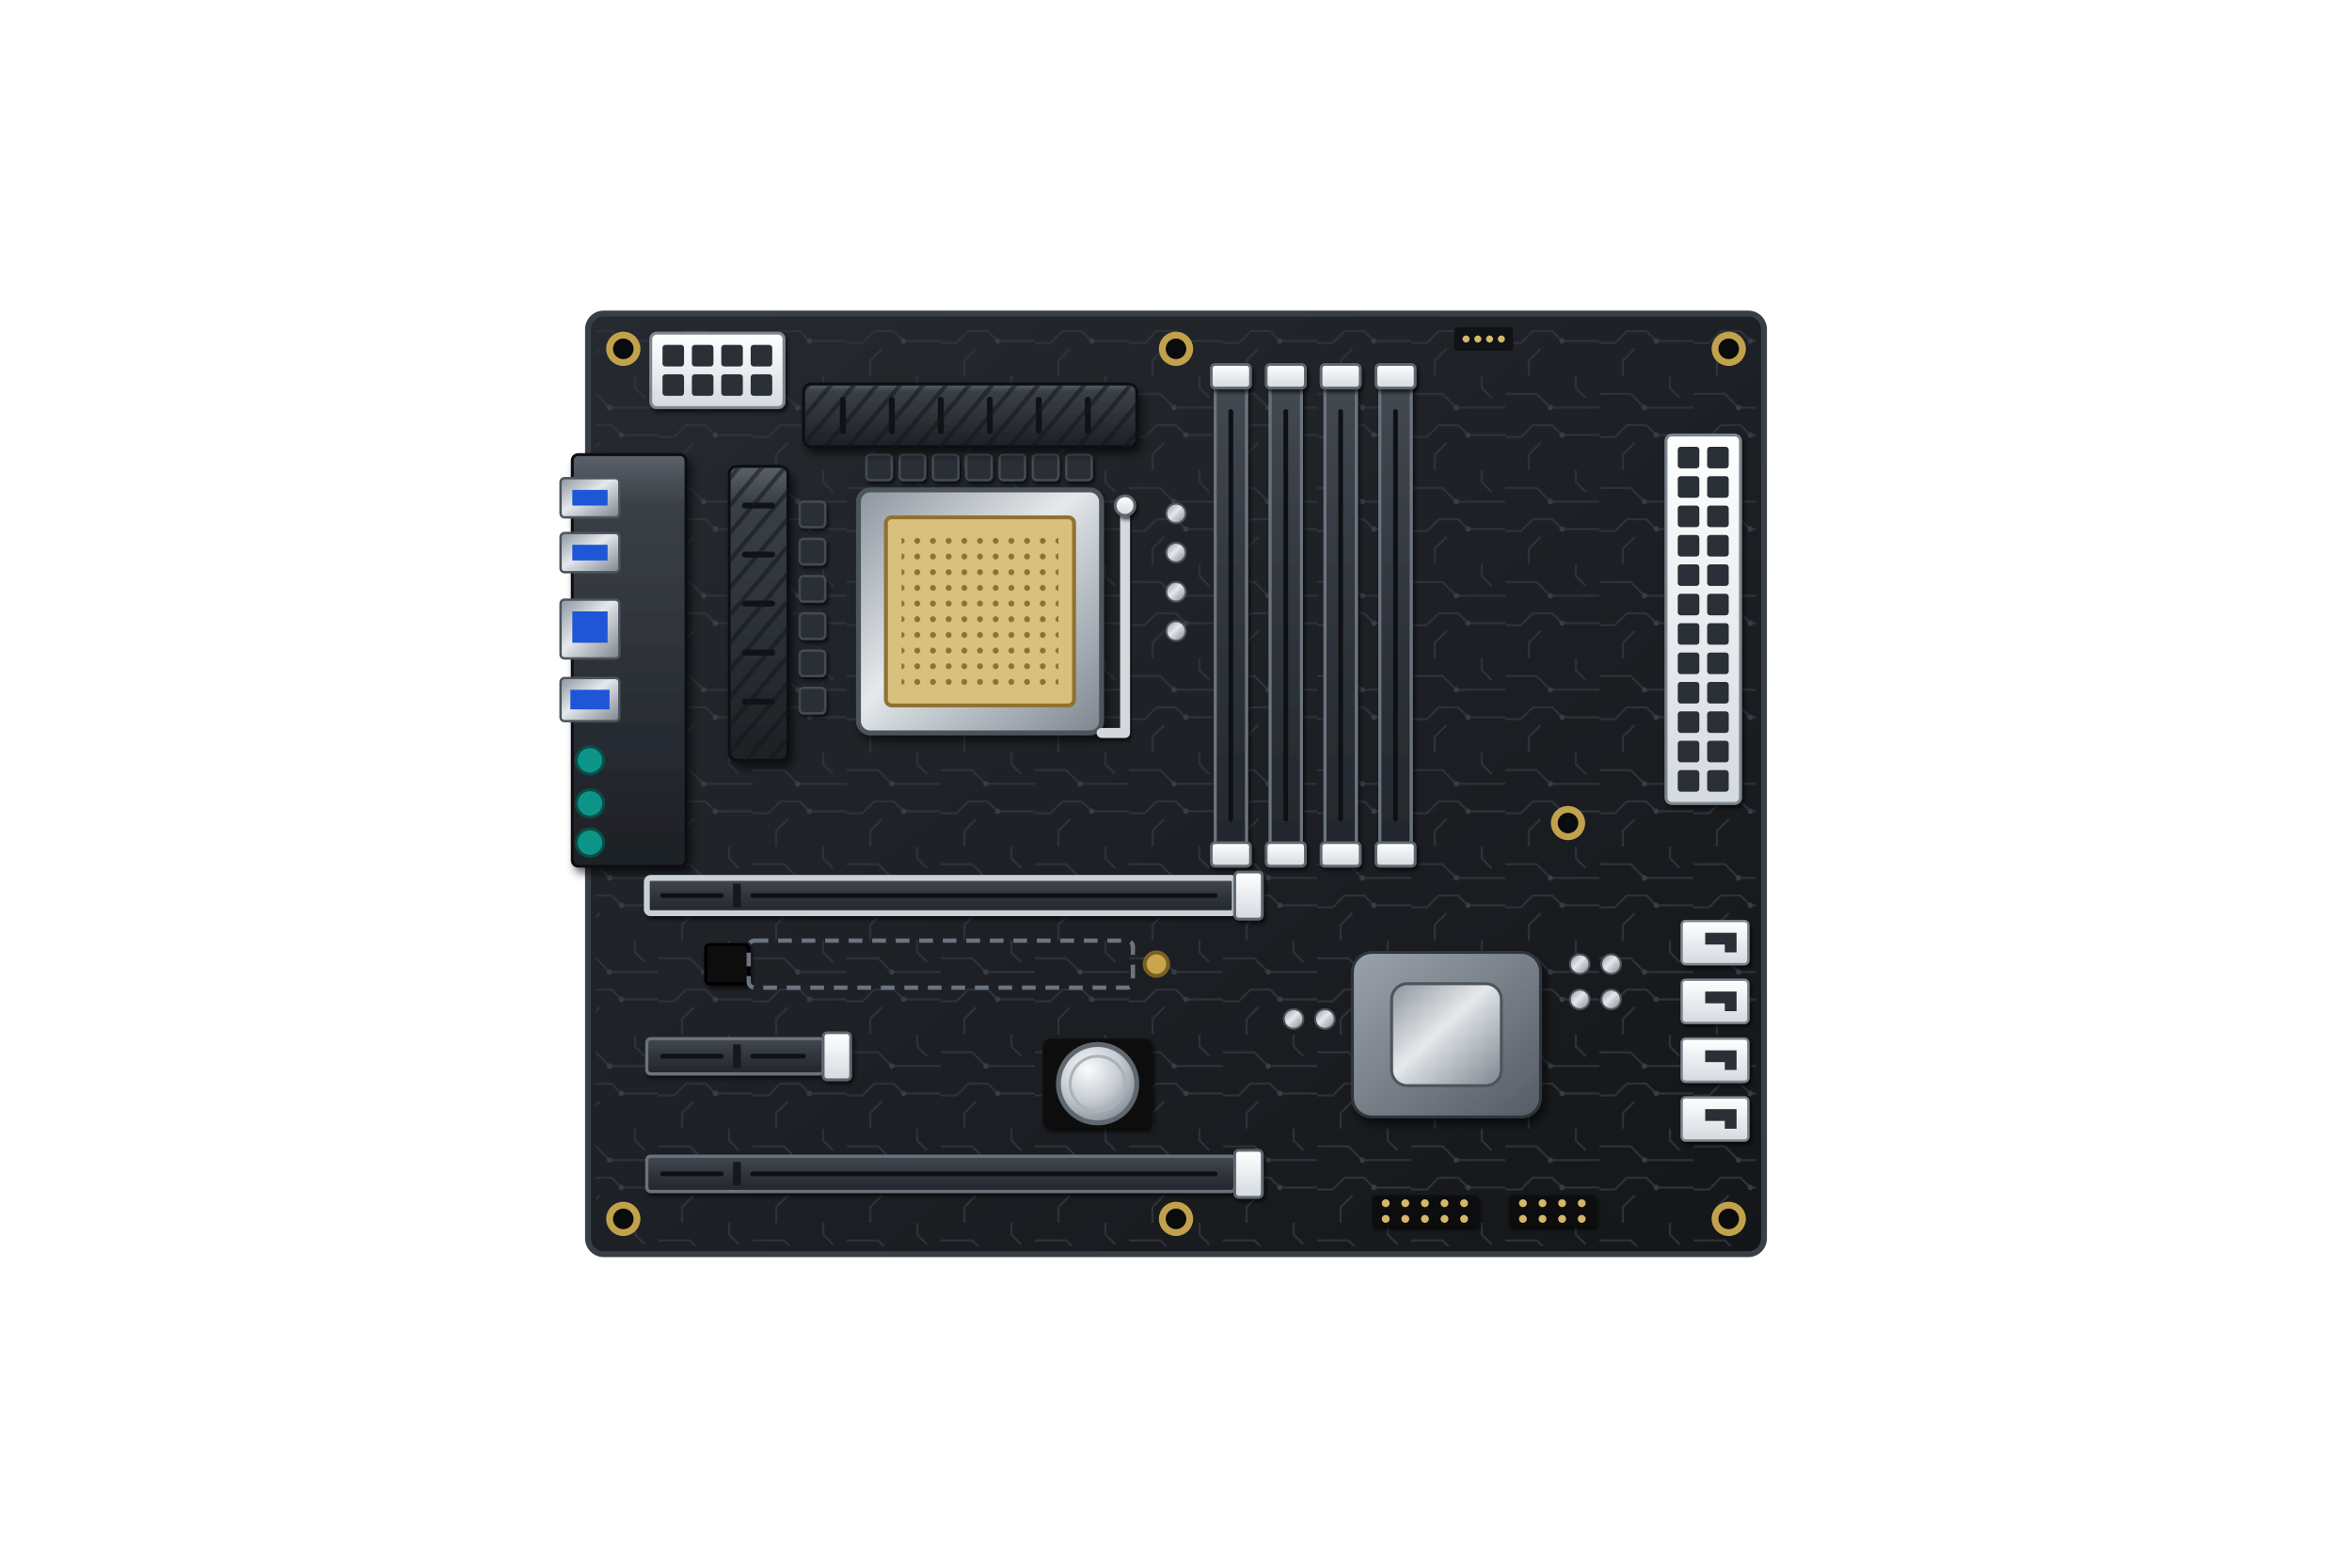
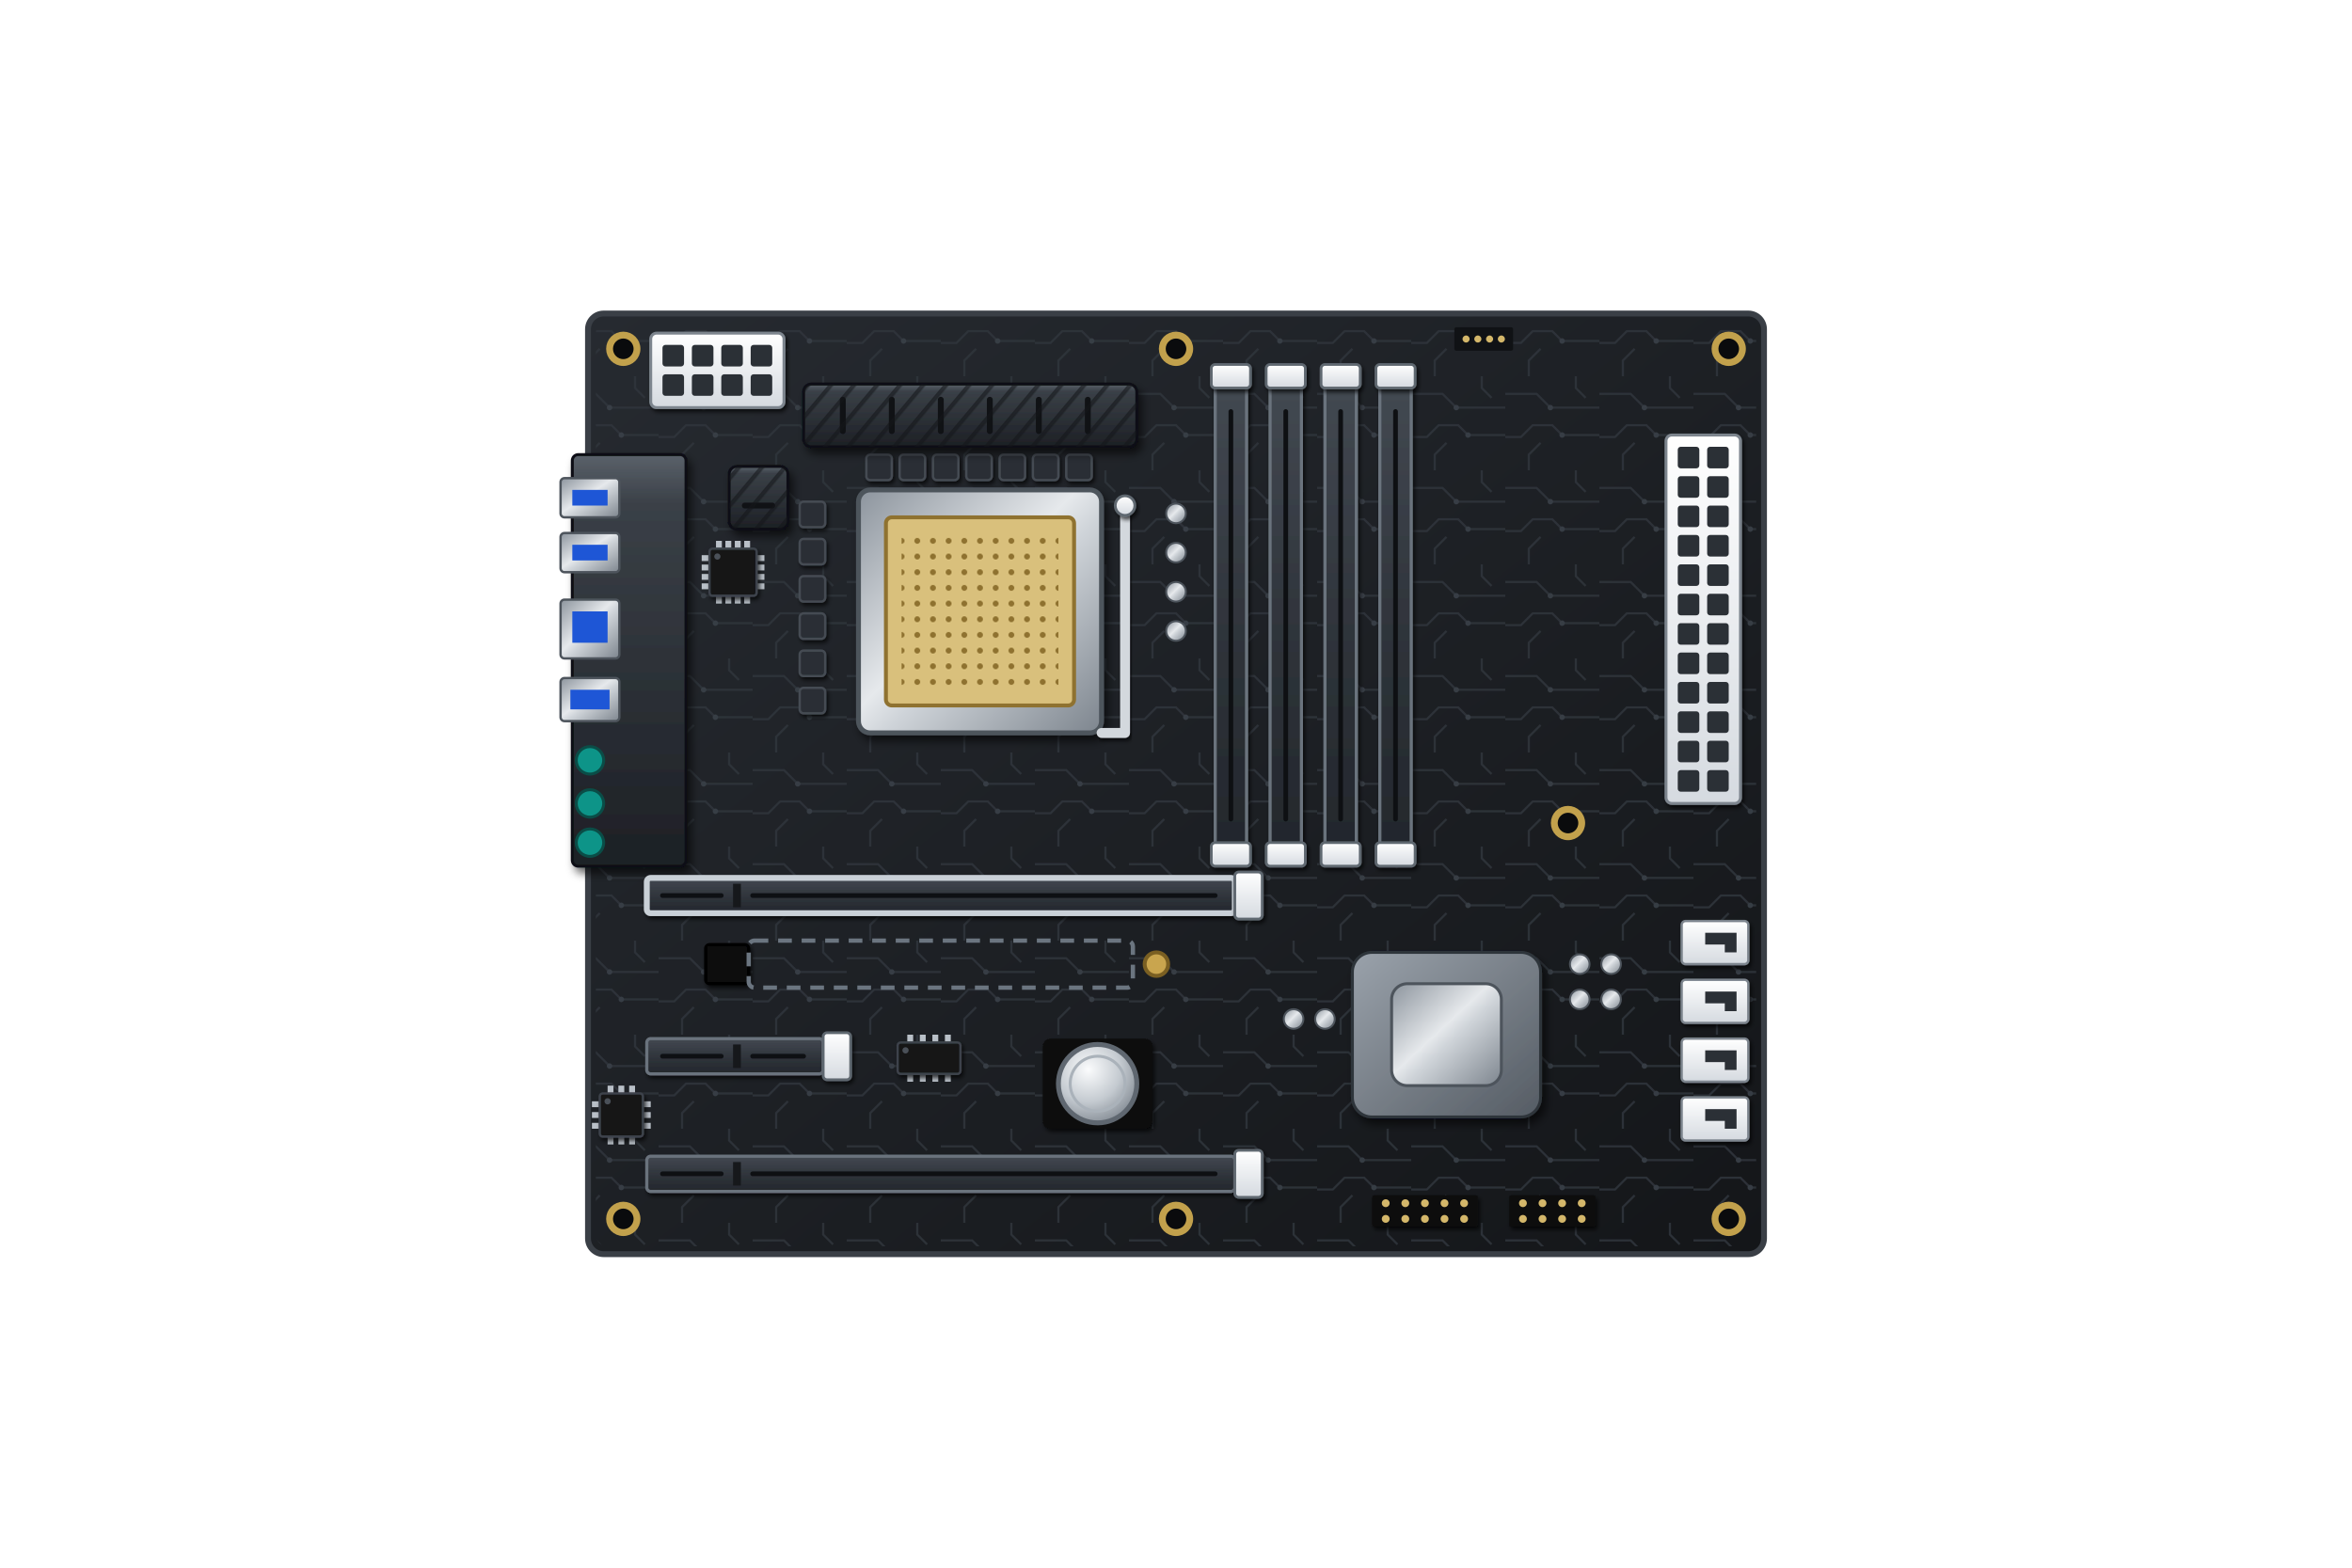
<svg xmlns="http://www.w3.org/2000/svg" viewBox="0 0 1200 800" role="img" aria-label="Motherboard diagram">
  <defs>
    <linearGradient id="g1" x1="0" y1="0" x2="1" y2="1">
      <stop offset="0" stop-color="#262a30" />
      <stop offset="1" stop-color="#141619" />
    </linearGradient>
    <linearGradient id="g2" x1="0" y1="0" x2="0" y2="1">
      <stop offset="0" stop-color="#5a616a" />
      <stop offset=".12" stop-color="#3a4047" />
      <stop offset="1" stop-color="#1d2025" />
    </linearGradient>
    <linearGradient id="g3" x1="0" y1="0" x2="1" y2="1">
      <stop offset="0" stop-color="#8c949d" />
      <stop offset=".45" stop-color="#e6e9ec" />
      <stop offset=".55" stop-color="#cfd4d9" />
      <stop offset="1" stop-color="#7d858e" />
    </linearGradient>
    <radialGradient id="g4" cx=".38" cy=".32" r=".75">
      <stop offset="0" stop-color="#fbfcfd" />
      <stop offset=".55" stop-color="#c4cad0" />
      <stop offset="1" stop-color="#7f8790" />
    </radialGradient>
    <linearGradient id="g5" x1="0" y1="0" x2="0" y2="1">
      <stop offset="0" stop-color="#434952" />
      <stop offset=".5" stop-color="#30353c" />
      <stop offset="1" stop-color="#23272c" />
    </linearGradient>
    <linearGradient id="g6" x1="0" y1="0" x2="0" y2="1">
      <stop offset="0" stop-color="#ffffff" />
      <stop offset="1" stop-color="#d5dae0" />
    </linearGradient>
    <linearGradient id="g7" x1="0" y1="0" x2="1" y2="1">
      <stop offset="0" stop-color="#9aa2ab" />
      <stop offset="1" stop-color="#555c64" />
    </linearGradient>
    <pattern id="p1" width="48" height="48" patternUnits="userSpaceOnUse">
      <path d="M0 9h16l7 7h25M0 31h8l6-6h10l5 5h19M12 48v-8l6-6M36 0v6l5 5" fill="none" stroke="#2f343b" stroke-width="1.1" />
      <circle cx="23" cy="16" r="1.4" fill="#3a4048" />
      <circle cx="29" cy="30" r="1.4" fill="#3a4048" />
    </pattern>
    <pattern id="p2" width="9" height="9" patternUnits="userSpaceOnUse" patternTransform="rotate(40)">
      <rect width="9" height="9" fill="none" />
      <rect width="2.2" height="9" fill="#14161a" opacity=".55" />
    </pattern>
    <pattern id="pins" width="8" height="8" patternUnits="userSpaceOnUse">
      <rect width="8" height="8" fill="#d9c07c" />
      <circle cx="4" cy="4" r="1.5" fill="#8f7230" />
    </pattern>
    <filter id="f1" x="-20%" y="-20%" width="150%" height="160%">
      <feDropShadow dx="2" dy="3" stdDeviation="2.4" flood-color="#000" flood-opacity=".6" />
    </filter>
    <filter id="f2" x="-20%" y="-20%" width="150%" height="160%">
      <feDropShadow dx="1" dy="1.5" stdDeviation="1.1" flood-color="#000" flood-opacity=".7" />
    </filter>
    <style>
.pcb{fill:url(#g1);stroke:#3a3f46;stroke-width:3}
.hole{fill:#0a0b0d;stroke:#c2a14c;stroke-width:3.5}
- .heatsink{fill:url(#g2);stroke:#0f1114;stroke-width:1.5;filter:url(#f1)}
- .fin{stroke:#101215;stroke-width:3;stroke-linecap:round}
+ .part-zc{fill:url(#g2);stroke:#0f1114;stroke-width:1.5;filter:url(#f1)}
+ .part-zd{stroke:#101215;stroke-width:3;stroke-linecap:round}
.part-a{fill:url(#g2);stroke:#0f1114;stroke-width:1.5;filter:url(#f1)}
.part-b{fill:url(#g3);stroke:#4d545c;stroke-width:1.2}
.part-c{fill:#1e56d6}
.part-d{fill:#0d9488;stroke:#0a4d47;stroke-width:1.5}
.part-e{fill:url(#g5);stroke:#6b737d;stroke-width:1.6;filter:url(#f2)}
.part-f{stroke:#c9d0d7;stroke-width:3}
.part-g{stroke:#0e1013;stroke-width:2.4;stroke-linecap:round}
.part-h{fill:#16181b}
.part-i{fill:url(#g6);stroke:#5f6770;stroke-width:1.4;filter:url(#f2)}
.part-j{fill:url(#g3);stroke:#4d545c;stroke-width:2.5;filter:url(#f1)}
.part-k{fill:#d9c07c;stroke:#8f7230;stroke-width:2}
.part-l{fill:url(#pins)}
.part-m{fill:none;stroke:#d3d8dd;stroke-width:5;stroke-linecap:round;stroke-linejoin:round;filter:url(#f2)}
.part-n{fill:url(#g6);stroke:#7d858e;stroke-width:1.5;filter:url(#f2)}
.part-o{fill:#2b3036}
.part-p{fill:url(#g6);stroke:#7d858e;stroke-width:1.2;filter:url(#f2)}
.part-q{fill:#2b3036}
.part-r{fill:url(#g4);stroke:#5f6770;stroke-width:2.5}
.part-s{fill:none;stroke:#aab2ba;stroke-width:1.5}
.part-t{fill:#0b0c0e;filter:url(#f2)}
.part-u{fill:#0b0c0e;stroke:#000;stroke-width:1.5;filter:url(#f2)}
.part-v{fill:none;stroke:#6b7580;stroke-width:2.2;stroke-dasharray:7 5}
.part-w{fill:#c9a54e;stroke:#7a5f22;stroke-width:2}
.part-x{fill:url(#g7);stroke:#2f343a;stroke-width:1.5;filter:url(#f1)}
.part-y{fill:url(#g3);stroke:#4d545c;stroke-width:1.5}
- .header{fill:#0b0c0e;filter:url(#f2)}
- .header-pin{fill:#d4b76a}
+ .part-ze{fill:#0b0c0e;filter:url(#f2)}
+ .part-zf{fill:#d4b76a}
.d1{fill:#2a2e34;stroke:#454b53;stroke-width:1.2;filter:url(#f2)}
.d2{fill:url(#g3);stroke:#4d545c;stroke-width:1}
.d3{fill:#101215}
+ .part-z{fill:#121417;stroke:#3d434b;stroke-width:1.2;filter:url(#f2)}
+ .part-za{fill:#b9c0c8}
+ .part-zb{fill:#4a5058}
</style>
  </defs>
  <g id="board">
    <rect x="300" y="160" width="600" height="480" rx="8" class="pcb" />
    <rect x="304" y="164" width="592" height="472" rx="6" fill="url(#p1)" opacity=".9" />
    <circle cx="318" cy="178" r="7" class="hole" />
    <circle cx="882" cy="178" r="7" class="hole" />
    <circle cx="318" cy="622" r="7" class="hole" />
    <circle cx="882" cy="622" r="7" class="hole" />
    <circle cx="600" cy="178" r="7" class="hole" />
    <circle cx="600" cy="622" r="7" class="hole" />
    <circle cx="800" cy="420" r="7" class="hole" />
  </g>
  <g id="structure">
    <rect x="442" y="232" width="13" height="13" rx="2" class="d1" />
    <rect x="459" y="232" width="13" height="13" rx="2" class="d1" />
    <rect x="476" y="232" width="13" height="13" rx="2" class="d1" />
    <rect x="493" y="232" width="13" height="13" rx="2" class="d1" />
    <rect x="510" y="232" width="13" height="13" rx="2" class="d1" />
    <rect x="527" y="232" width="13" height="13" rx="2" class="d1" />
    <rect x="544" y="232" width="13" height="13" rx="2" class="d1" />
    <rect x="408" y="256" width="13" height="13" rx="2" class="d1" />
    <rect x="408" y="275" width="13" height="13" rx="2" class="d1" />
    <rect x="408" y="294" width="13" height="13" rx="2" class="d1" />
    <rect x="408" y="313" width="13" height="13" rx="2" class="d1" />
    <rect x="408" y="332" width="13" height="13" rx="2" class="d1" />
    <rect x="408" y="351" width="13" height="13" rx="2" class="d1" />
    <circle cx="600" cy="262" r="5" class="d2" />
    <circle cx="600" cy="282" r="5" class="d2" />
    <circle cx="600" cy="302" r="5" class="d2" />
    <circle cx="600" cy="322" r="5" class="d2" />
    <circle cx="806" cy="492" r="5" class="d2" />
    <circle cx="822" cy="492" r="5" class="d2" />
    <circle cx="806" cy="510" r="5" class="d2" />
    <circle cx="822" cy="510" r="5" class="d2" />
    <circle cx="660" cy="520" r="5" class="d2" />
    <circle cx="676" cy="520" r="5" class="d2" />
-     <rect x="742" y="167" width="30" height="12" rx="1" class="d3" />
-     <circle cx="748" cy="173" r="1.8" class="header-pin" />
-     <circle cx="754" cy="173" r="1.8" class="header-pin" />
-     <circle cx="760" cy="173" r="1.8" class="header-pin" />
-     <circle cx="766" cy="173" r="1.8" class="header-pin" />
-     <rect x="410" y="196" width="170" height="32" rx="4" class="heatsink" />
-     <line x1="430" y1="204" x2="430" y2="220" class="fin" />
-     <line x1="455" y1="204" x2="455" y2="220" class="fin" />
-     <line x1="480" y1="204" x2="480" y2="220" class="fin" />
-     <line x1="505" y1="204" x2="505" y2="220" class="fin" />
-     <line x1="530" y1="204" x2="530" y2="220" class="fin" />
-     <line x1="555" y1="204" x2="555" y2="220" class="fin" />
-     <rect x="372" y="238" width="30" height="150" rx="4" class="heatsink" />
-     <line x1="380" y1="258" x2="394" y2="258" class="fin" />
-     <line x1="380" y1="283" x2="394" y2="283" class="fin" />
-     <line x1="380" y1="308" x2="394" y2="308" class="fin" />
-     <line x1="380" y1="333" x2="394" y2="333" class="fin" />
-     <line x1="380" y1="358" x2="394" y2="358" class="fin" />
-     <rect x="410" y="196" width="170" height="32" rx="4" fill="url(#p2)" />
-     <rect x="372" y="238" width="30" height="150" rx="4" fill="url(#p2)" />
-     <rect x="700" y="610" width="54" height="16" rx="1" class="header" />
-     <circle cx="707" cy="614" r="2" class="header-pin" />
-     <circle cx="707" cy="622" r="2" class="header-pin" />
-     <circle cx="717" cy="614" r="2" class="header-pin" />
-     <circle cx="717" cy="622" r="2" class="header-pin" />
-     <circle cx="727" cy="614" r="2" class="header-pin" />
-     <circle cx="727" cy="622" r="2" class="header-pin" />
-     <circle cx="737" cy="614" r="2" class="header-pin" />
-     <circle cx="737" cy="622" r="2" class="header-pin" />
-     <circle cx="747" cy="614" r="2" class="header-pin" />
-     <circle cx="747" cy="622" r="2" class="header-pin" />
-     <rect x="770" y="610" width="44" height="16" rx="1" class="header" />
-     <circle cx="777" cy="614" r="2" class="header-pin" />
-     <circle cx="777" cy="622" r="2" class="header-pin" />
-     <circle cx="787" cy="614" r="2" class="header-pin" />
-     <circle cx="787" cy="622" r="2" class="header-pin" />
-     <circle cx="797" cy="614" r="2" class="header-pin" />
-     <circle cx="797" cy="622" r="2" class="header-pin" />
-     <circle cx="807" cy="614" r="2" class="header-pin" />
-     <circle cx="807" cy="622" r="2" class="header-pin" />
+     <rect x="372" y="238" width="30" height="32" rx="4" class="part-zc" />
+     <line x1="380" y1="258" x2="394" y2="258" class="part-zd" />
+     <rect x="372" y="238" width="30" height="32" rx="4" fill="url(#p2)" />
+     <rect x="770" y="610" width="44" height="16" rx="1" class="part-ze" />
+     <circle cx="777" cy="614" r="2" class="part-zf" />
+     <circle cx="777" cy="622" r="2" class="part-zf" />
+     <circle cx="787" cy="614" r="2" class="part-zf" />
+     <circle cx="787" cy="622" r="2" class="part-zf" />
+     <circle cx="797" cy="614" r="2" class="part-zf" />
+     <circle cx="797" cy="622" r="2" class="part-zf" />
+     <circle cx="807" cy="614" r="2" class="part-zf" />
+     <circle cx="807" cy="622" r="2" class="part-zf" />
    <rect x="330" y="590" width="300" height="18" rx="2" class="part-e" />
    <rect x="374" y="593" width="4" height="12" class="part-h" />
    <line x1="384" y1="599" x2="620" y2="599" class="part-g" />
    <line x1="338" y1="599" x2="368" y2="599" class="part-g" />
    <rect x="630" y="587" width="14" height="24" rx="2" class="part-i" />
    <rect x="330" y="530" width="90" height="18" rx="2" class="part-e" />
    <rect x="374" y="533" width="4" height="12" class="part-h" />
    <line x1="384" y1="539" x2="410" y2="539" class="part-g" />
    <line x1="338" y1="539" x2="368" y2="539" class="part-g" />
    <rect x="420" y="527" width="14" height="24" rx="2" class="part-i" />
  </g>
  <g id="components">
    <g id="m6">
      <rect x="292" y="232" width="58" height="210" rx="3" class="part-a" />
      <rect x="286" y="244" width="30" height="20" rx="2" class="part-b" />
      <rect x="292" y="250" width="18" height="8" class="part-c" />
      <rect x="286" y="272" width="30" height="20" rx="2" class="part-b" />
      <rect x="292" y="278" width="18" height="8" class="part-c" />
      <rect x="286" y="306" width="30" height="30" rx="2" class="part-b" />
      <rect x="292" y="312" width="18" height="16" class="part-c" />
      <rect x="286" y="346" width="30" height="22" rx="2" class="part-b" />
      <rect x="291" y="352" width="20" height="10" class="part-c" />
      <circle cx="301" cy="388" r="7" class="part-d" />
      <circle cx="301" cy="410" r="7" class="part-d" />
      <circle cx="301" cy="430" r="7" class="part-d" />
    </g>
    <g id="m3">
      <rect x="438" y="250" width="124" height="124" rx="6" class="part-j" />
      <rect x="452" y="264" width="96" height="96" rx="3" class="part-k" />
      <rect x="460" y="272" width="80" height="80" class="part-l" />
      <path class="part-m" d="M574 262v112h-12" />
      <circle cx="574" cy="258" r="5" class="part-i" />
    </g>
    <g id="m1">
      <rect x="620" y="196" width="16" height="236" rx="2" class="part-e" />
      <line x1="628" y1="210" x2="628" y2="418" class="part-g" />
      <rect x="618" y="186" width="20" height="12" rx="2" class="part-i" />
      <rect x="618" y="430" width="20" height="12" rx="2" class="part-i" />
      <rect x="648" y="196" width="16" height="236" rx="2" class="part-e" />
      <line x1="656" y1="210" x2="656" y2="418" class="part-g" />
      <rect x="646" y="186" width="20" height="12" rx="2" class="part-i" />
      <rect x="646" y="430" width="20" height="12" rx="2" class="part-i" />
      <rect x="676" y="196" width="16" height="236" rx="2" class="part-e" />
      <line x1="684" y1="210" x2="684" y2="418" class="part-g" />
      <rect x="674" y="186" width="20" height="12" rx="2" class="part-i" />
      <rect x="674" y="430" width="20" height="12" rx="2" class="part-i" />
      <rect x="704" y="196" width="16" height="236" rx="2" class="part-e" />
      <line x1="712" y1="210" x2="712" y2="418" class="part-g" />
      <rect x="702" y="186" width="20" height="12" rx="2" class="part-i" />
      <rect x="702" y="430" width="20" height="12" rx="2" class="part-i" />
    </g>
    <g id="m8">
      <rect x="330" y="448" width="300" height="18" rx="2" class="part-e part-f" />
      <rect x="374" y="451" width="4" height="12" class="part-h" />
      <line x1="384" y1="457" x2="620" y2="457" class="part-g" />
      <line x1="338" y1="457" x2="368" y2="457" class="part-g" />
      <rect x="630" y="445" width="14" height="24" rx="2" class="part-i" />
    </g>
    <g id="m10">
      <rect x="360" y="482" width="22" height="20" rx="2" class="part-u" />
      <rect x="382" y="480" width="196" height="24" rx="3" class="part-v" />
      <circle cx="590" cy="492" r="6" class="part-w" />
    </g>
    <g id="m7">
      <rect x="532" y="530" width="56" height="46" rx="4" class="part-t" />
      <circle cx="560" cy="553" r="20" class="part-r" />
      <circle cx="560" cy="553" r="14" class="part-s" />
    </g>
    <g id="m4">
      <rect x="690" y="486" width="96" height="84" rx="10" class="part-x" />
      <rect x="710" y="502" width="56" height="52" rx="8" class="part-y" />
+     </g>
+     <g id="m11">
+       <rect x="410" y="196" width="170" height="32" rx="4" class="part-zc" />
+       <line x1="430" y1="204" x2="430" y2="220" class="part-zd" />
+       <line x1="455" y1="204" x2="455" y2="220" class="part-zd" />
+       <line x1="480" y1="204" x2="480" y2="220" class="part-zd" />
+       <line x1="505" y1="204" x2="505" y2="220" class="part-zd" />
+       <line x1="530" y1="204" x2="530" y2="220" class="part-zd" />
+       <line x1="555" y1="204" x2="555" y2="220" class="part-zd" />
+       <rect x="410" y="196" width="170" height="32" rx="4" fill="url(#p2)" />
+     </g>
+     <g id="m12">
+       <rect x="462.9" y="528" width="3" height="4" class="part-za" />
+       <rect x="462.9" y="548" width="3" height="4" class="part-za" />
+       <rect x="469.3" y="528" width="3" height="4" class="part-za" />
+       <rect x="469.3" y="548" width="3" height="4" class="part-za" />
+       <rect x="475.7" y="528" width="3" height="4" class="part-za" />
+       <rect x="475.7" y="548" width="3" height="4" class="part-za" />
+       <rect x="482.1" y="528" width="3" height="4" class="part-za" />
+       <rect x="482.1" y="548" width="3" height="4" class="part-za" />
+       <rect x="458" y="532" width="32" height="16" rx="1.5" class="part-z" />
+       <circle cx="462" cy="536" r="1.6" class="part-zb" />
+     </g>
+     <g id="m13">
+       <rect x="310" y="554" width="3" height="4" class="part-za" />
+       <rect x="310" y="580" width="3" height="4" class="part-za" />
+       <rect x="302" y="562" width="4" height="3" class="part-za" />
+       <rect x="328" y="562" width="4" height="3" class="part-za" />
+       <rect x="315.5" y="554" width="3" height="4" class="part-za" />
+       <rect x="315.5" y="580" width="3" height="4" class="part-za" />
+       <rect x="302" y="567.5" width="4" height="3" class="part-za" />
+       <rect x="328" y="567.5" width="4" height="3" class="part-za" />
+       <rect x="321" y="554" width="3" height="4" class="part-za" />
+       <rect x="321" y="580" width="3" height="4" class="part-za" />
+       <rect x="302" y="573" width="4" height="3" class="part-za" />
+       <rect x="328" y="573" width="4" height="3" class="part-za" />
+       <rect x="306" y="558" width="22" height="22" rx="1.5" class="part-z" />
+       <circle cx="310" cy="562" r="1.6" class="part-zb" />
+     </g>
+     <g id="m14">
+       <rect x="365.3" y="276" width="3" height="4" class="part-za" />
+       <rect x="365.3" y="304" width="3" height="4" class="part-za" />
+       <rect x="358" y="283.3" width="4" height="3" class="part-za" />
+       <rect x="386" y="283.3" width="4" height="3" class="part-za" />
+       <rect x="370.1" y="276" width="3" height="4" class="part-za" />
+       <rect x="370.1" y="304" width="3" height="4" class="part-za" />
+       <rect x="358" y="288.1" width="4" height="3" class="part-za" />
+       <rect x="386" y="288.1" width="4" height="3" class="part-za" />
+       <rect x="374.9" y="276" width="3" height="4" class="part-za" />
+       <rect x="374.9" y="304" width="3" height="4" class="part-za" />
+       <rect x="358" y="292.9" width="4" height="3" class="part-za" />
+       <rect x="386" y="292.9" width="4" height="3" class="part-za" />
+       <rect x="379.7" y="276" width="3" height="4" class="part-za" />
+       <rect x="379.7" y="304" width="3" height="4" class="part-za" />
+       <rect x="358" y="297.7" width="4" height="3" class="part-za" />
+       <rect x="386" y="297.7" width="4" height="3" class="part-za" />
+       <rect x="362" y="280" width="24" height="24" rx="1.5" class="part-z" />
+       <circle cx="366" cy="284" r="1.6" class="part-zb" />
    </g>
  </g>
  <g id="connectors">
    <g id="m9">
      <rect x="332" y="170" width="68" height="38" rx="3" class="part-n" />
      <rect x="338" y="176" width="11" height="11" rx="1.5" class="part-o" />
      <rect x="338" y="191" width="11" height="11" rx="1.5" class="part-o" />
      <rect x="353" y="176" width="11" height="11" rx="1.5" class="part-o" />
      <rect x="353" y="191" width="11" height="11" rx="1.5" class="part-o" />
      <rect x="368" y="176" width="11" height="11" rx="1.5" class="part-o" />
      <rect x="368" y="191" width="11" height="11" rx="1.5" class="part-o" />
      <rect x="383" y="176" width="11" height="11" rx="1.5" class="part-o" />
      <rect x="383" y="191" width="11" height="11" rx="1.5" class="part-o" />
    </g>
    <g id="m5">
      <rect x="850" y="222" width="38" height="188" rx="3" class="part-n" />
      <rect x="856" y="228" width="11" height="11" rx="1.5" class="part-o" />
      <rect x="856" y="243" width="11" height="11" rx="1.5" class="part-o" />
      <rect x="856" y="258" width="11" height="11" rx="1.5" class="part-o" />
      <rect x="856" y="273" width="11" height="11" rx="1.5" class="part-o" />
      <rect x="856" y="288" width="11" height="11" rx="1.5" class="part-o" />
      <rect x="856" y="303" width="11" height="11" rx="1.5" class="part-o" />
      <rect x="856" y="318" width="11" height="11" rx="1.5" class="part-o" />
      <rect x="856" y="333" width="11" height="11" rx="1.5" class="part-o" />
      <rect x="856" y="348" width="11" height="11" rx="1.5" class="part-o" />
      <rect x="856" y="363" width="11" height="11" rx="1.5" class="part-o" />
      <rect x="856" y="378" width="11" height="11" rx="1.5" class="part-o" />
      <rect x="856" y="393" width="11" height="11" rx="1.5" class="part-o" />
      <rect x="871" y="228" width="11" height="11" rx="1.5" class="part-o" />
      <rect x="871" y="243" width="11" height="11" rx="1.5" class="part-o" />
      <rect x="871" y="258" width="11" height="11" rx="1.5" class="part-o" />
      <rect x="871" y="273" width="11" height="11" rx="1.5" class="part-o" />
      <rect x="871" y="288" width="11" height="11" rx="1.5" class="part-o" />
      <rect x="871" y="303" width="11" height="11" rx="1.5" class="part-o" />
      <rect x="871" y="318" width="11" height="11" rx="1.5" class="part-o" />
      <rect x="871" y="333" width="11" height="11" rx="1.5" class="part-o" />
      <rect x="871" y="348" width="11" height="11" rx="1.5" class="part-o" />
      <rect x="871" y="363" width="11" height="11" rx="1.5" class="part-o" />
      <rect x="871" y="378" width="11" height="11" rx="1.5" class="part-o" />
      <rect x="871" y="393" width="11" height="11" rx="1.5" class="part-o" />
    </g>
    <g id="m2">
      <rect x="858" y="470" width="34" height="22" rx="2" class="part-p" />
      <path class="part-q" d="M870 476h16v10h-6v-4h-10z" />
      <rect x="858" y="500" width="34" height="22" rx="2" class="part-p" />
      <path class="part-q" d="M870 506h16v10h-6v-4h-10z" />
      <rect x="858" y="530" width="34" height="22" rx="2" class="part-p" />
      <path class="part-q" d="M870 536h16v10h-6v-4h-10z" />
      <rect x="858" y="560" width="34" height="22" rx="2" class="part-p" />
      <path class="part-q" d="M870 566h16v10h-6v-4h-10z" />
    </g>
+     <g id="m15">
+       <rect x="700" y="610" width="54" height="16" rx="1" class="part-ze" />
+       <circle cx="707" cy="614" r="2" class="part-zf" />
+       <circle cx="707" cy="622" r="2" class="part-zf" />
+       <circle cx="717" cy="614" r="2" class="part-zf" />
+       <circle cx="717" cy="622" r="2" class="part-zf" />
+       <circle cx="727" cy="614" r="2" class="part-zf" />
+       <circle cx="727" cy="622" r="2" class="part-zf" />
+       <circle cx="737" cy="614" r="2" class="part-zf" />
+       <circle cx="737" cy="622" r="2" class="part-zf" />
+       <circle cx="747" cy="614" r="2" class="part-zf" />
+       <circle cx="747" cy="622" r="2" class="part-zf" />
+     </g>
+     <g id="m16">
+       <rect x="742" y="167" width="30" height="12" rx="1" class="d3" />
+       <circle cx="748" cy="173" r="1.8" class="part-zf" />
+       <circle cx="754" cy="173" r="1.8" class="part-zf" />
+       <circle cx="760" cy="173" r="1.8" class="part-zf" />
+       <circle cx="766" cy="173" r="1.8" class="part-zf" />
+     </g>
  </g>
</svg>
